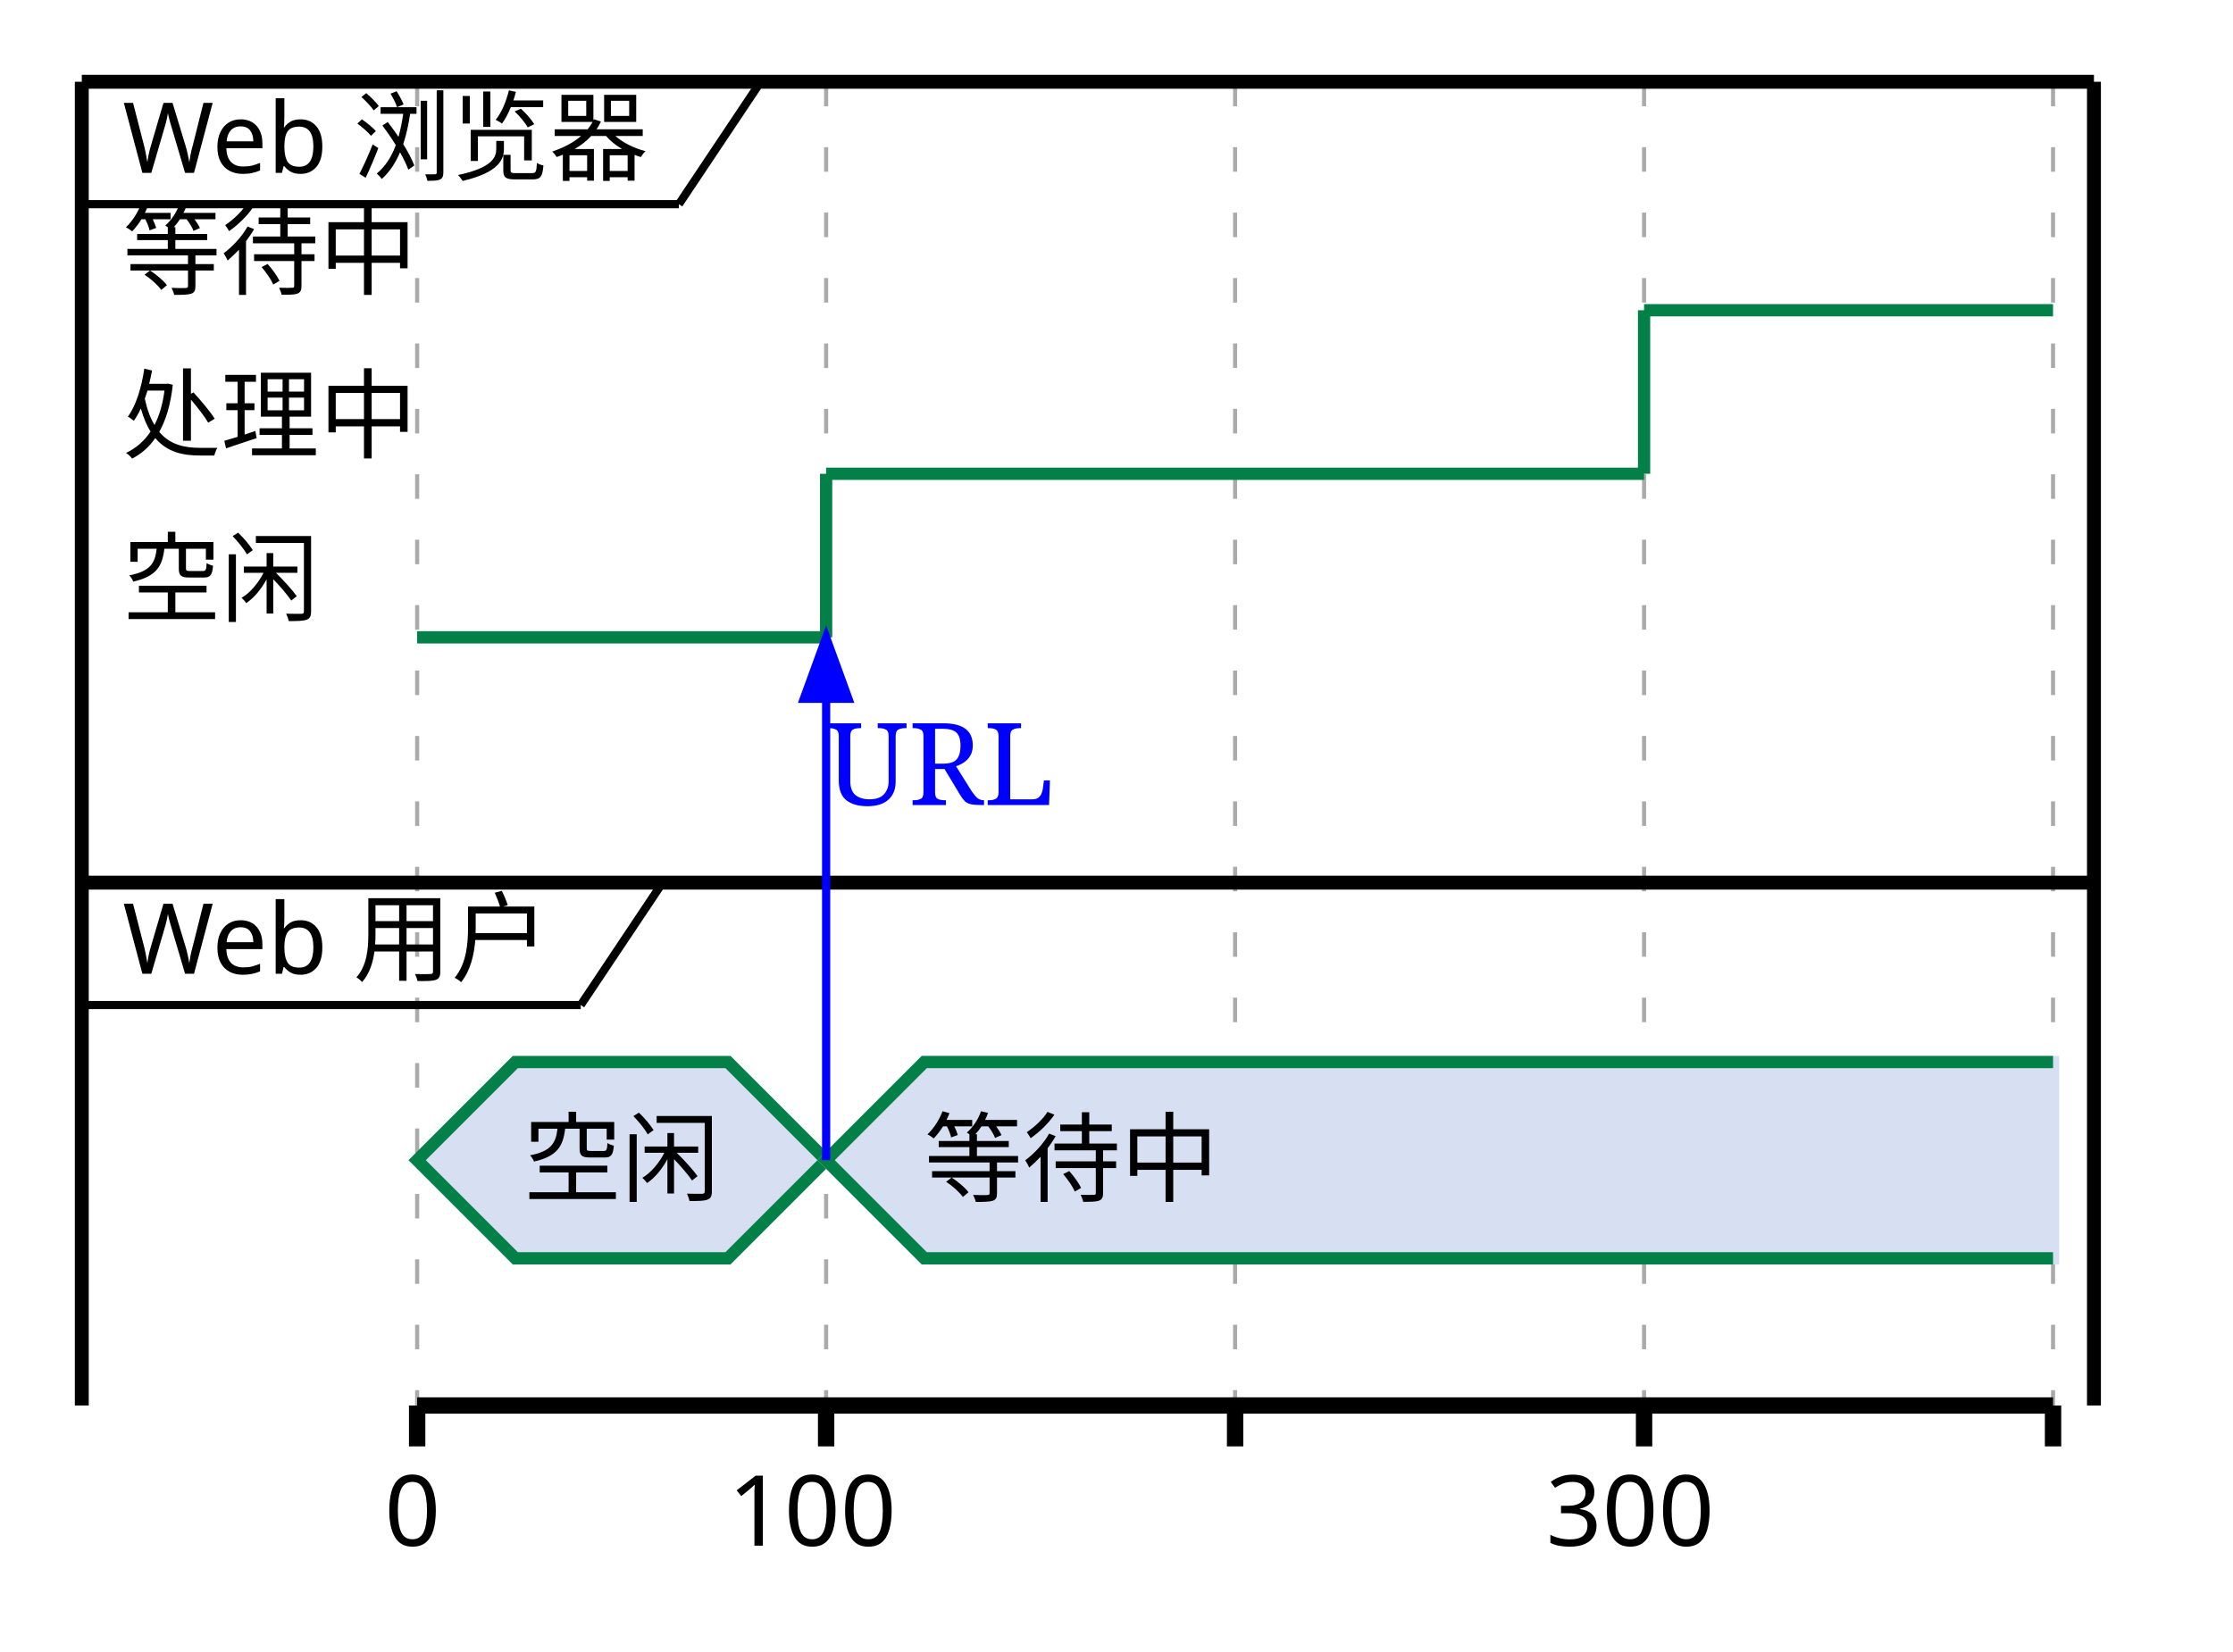
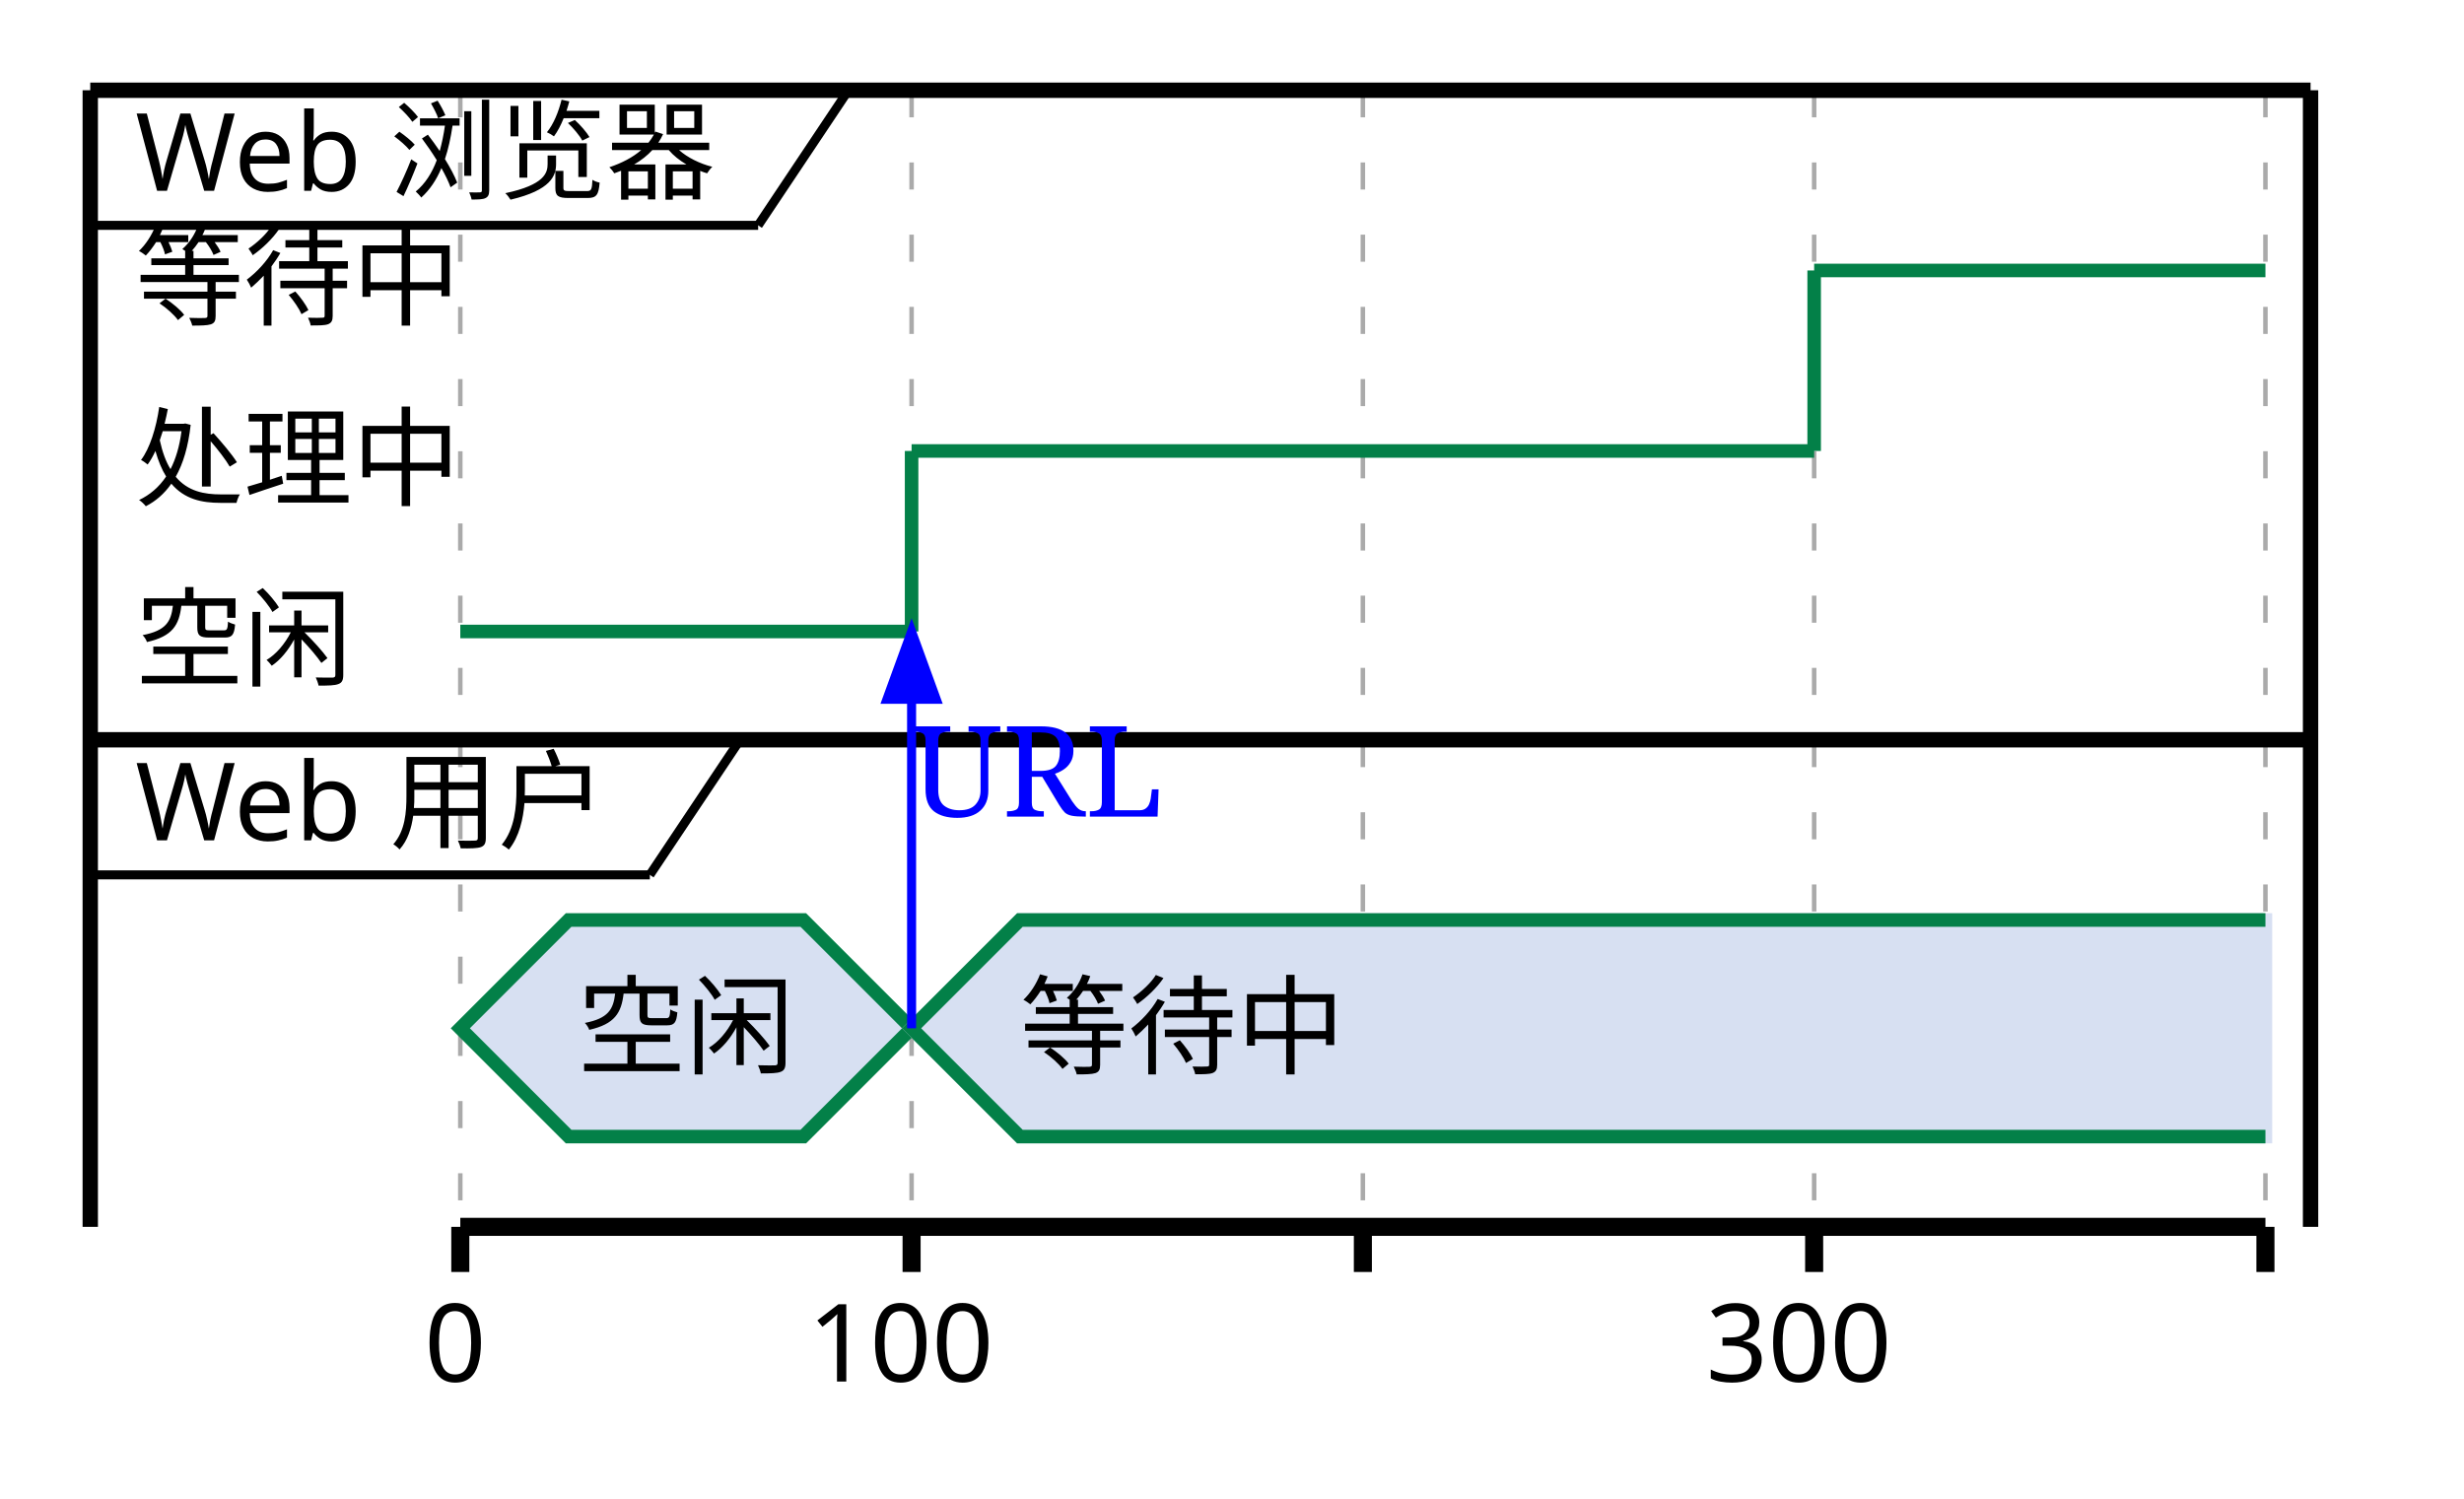
- <svg xmlns="http://www.w3.org/2000/svg" contentScriptType="application/ecmascript" contentStyleType="text/css" height="202px" preserveAspectRatio="none" style="width:273px;height:202px;" version="1.1" viewBox="0 0 273 202" width="273px" zoomAndPan="magnify">
+ <svg xmlns="http://www.w3.org/2000/svg" contentScriptType="application/ecmascript" contentStyleType="text/css" height="166px" preserveAspectRatio="none" style="width:273px;height:166px;background:#FFFFFF;" version="1.1" viewBox="0 0 273 166" width="273px" zoomAndPan="magnify">
  <defs />
  <g>
-     <line style="stroke: #000000; stroke-width: 1.7;" x1="10" x2="10" y1="10" y2="171.875" />
-     <line style="stroke: #000000; stroke-width: 1.7;" x1="256" x2="256" y1="10" y2="171.875" />
-     <line style="stroke: #AAAAAA; stroke-width: 0.5; stroke-dasharray: 3.0,5.0;" x1="51" x2="51" y1="10" y2="171.875" />
-     <line style="stroke: #AAAAAA; stroke-width: 0.5; stroke-dasharray: 3.0,5.0;" x1="101" x2="101" y1="10" y2="171.875" />
-     <line style="stroke: #AAAAAA; stroke-width: 0.5; stroke-dasharray: 3.0,5.0;" x1="151" x2="151" y1="10" y2="171.875" />
-     <line style="stroke: #AAAAAA; stroke-width: 0.5; stroke-dasharray: 3.0,5.0;" x1="201" x2="201" y1="10" y2="171.875" />
-     <line style="stroke: #AAAAAA; stroke-width: 0.5; stroke-dasharray: 3.0,5.0;" x1="251" x2="251" y1="10" y2="171.875" />
-     <line style="stroke: #000000; stroke-width: 1.7;" x1="10" x2="256" y1="10" y2="10" />
-     <text fill="#000000" font-family="sans-serif" font-size="12" lengthAdjust="spacingAndGlyphs" textLength="67" x="15" y="21.139">Web 浏览器</text>
-     <line style="stroke: #000000; stroke-width: 1.0;" x1="10" x2="83" y1="24.969" y2="24.969" />
-     <line style="stroke: #000000; stroke-width: 1.0;" x1="83" x2="93" y1="24.969" y2="10" />
-     <line style="stroke: #038048; stroke-width: 1.5;" x1="51" x2="101" y1="77.938" y2="77.938" />
-     <line style="stroke: #038048; stroke-width: 1.5;" x1="101" x2="201" y1="57.938" y2="57.938" />
-     <line style="stroke: #038048; stroke-width: 1.5;" x1="201" x2="251" y1="37.938" y2="37.938" />
-     <line style="stroke: #038048; stroke-width: 1.5;" x1="101" x2="101" y1="57.938" y2="77.938" />
-     <line style="stroke: #038048; stroke-width: 1.5;" x1="201" x2="201" y1="37.938" y2="57.938" />
-     <text fill="#000000" font-family="sans-serif" font-size="12" lengthAdjust="spacingAndGlyphs" textLength="24" x="15" y="75.107">空闲</text>
-     <text fill="#000000" font-family="sans-serif" font-size="12" lengthAdjust="spacingAndGlyphs" textLength="36" x="15" y="55.107">处理中</text>
-     <text fill="#000000" font-family="sans-serif" font-size="12" lengthAdjust="spacingAndGlyphs" textLength="36" x="15" y="35.107">等待中</text>
-     <line style="stroke: #000000; stroke-width: 1.7;" x1="10" x2="256" y1="107.938" y2="107.938" />
-     <text fill="#000000" font-family="sans-serif" font-size="12" lengthAdjust="spacingAndGlyphs" textLength="55" x="15" y="119.076">Web 用户</text>
-     <line style="stroke: #000000; stroke-width: 1.0;" x1="10" x2="71" y1="122.906" y2="122.906" />
-     <line style="stroke: #000000; stroke-width: 1.0;" x1="71" x2="81" y1="122.906" y2="107.938" />
-     <polygon fill="#D7E0F2" points="63,129.875,89,129.875,101,141.875,89,153.875,63,153.875,51,141.875" style="stroke: #038048; stroke-width: 1.5;" />
-     <polygon fill="#D7E0F2" points="113,129.875,251,129.875,251,153.875,113,153.875,101,141.875" style="stroke: #D7E0F2; stroke-width: 1.5;" />
-     <path d="M251,129.875 L113,129.875 L101,141.875 L113,153.875 L251,153.875 " fill="#D7E0F2" style="stroke: #038048; stroke-width: 1.5;" />
-     <text fill="#000000" font-family="sans-serif" font-size="12" lengthAdjust="spacingAndGlyphs" textLength="24" x="64" y="146.029">空闲</text>
-     <text fill="#000000" font-family="sans-serif" font-size="12" lengthAdjust="spacingAndGlyphs" textLength="36" x="113" y="146.029">等待中</text>
-     <line style="stroke: #000000; stroke-width: 2.0;" x1="51" x2="51" y1="171.875" y2="176.875" />
-     <line style="stroke: #000000; stroke-width: 2.0;" x1="101" x2="101" y1="171.875" y2="176.875" />
-     <line style="stroke: #000000; stroke-width: 2.0;" x1="151" x2="151" y1="171.875" y2="176.875" />
-     <line style="stroke: #000000; stroke-width: 2.0;" x1="201" x2="201" y1="171.875" y2="176.875" />
-     <line style="stroke: #000000; stroke-width: 2.0;" x1="251" x2="251" y1="171.875" y2="176.875" />
-     <line style="stroke: #000000; stroke-width: 2.0;" x1="51" x2="251" y1="171.875" y2="171.875" />
-     <text fill="#000000" font-family="sans-serif" font-size="12" lengthAdjust="spacingAndGlyphs" textLength="8" x="47" y="189.014">0</text>
-     <text fill="#000000" font-family="sans-serif" font-size="12" lengthAdjust="spacingAndGlyphs" textLength="24" x="89" y="189.014">100</text>
-     <text fill="#000000" font-family="sans-serif" font-size="12" lengthAdjust="spacingAndGlyphs" textLength="24" x="189" y="189.014">300</text>
-     <line style="stroke: #0000FF; stroke-width: 1.0;" x1="101" x2="101" y1="141.875" y2="77.938" />
-     <polygon fill="#0000FF" points="103.736,85.455,98.264,85.455,101,77.938" style="stroke: #0000FF; stroke-width: 1.0;" />
-     <text fill="#0000FF" font-family="Serif" font-size="14" lengthAdjust="spacingAndGlyphs" textLength="32" x="101" y="98.45">URL</text>
+     <line style="stroke:#000000;stroke-width:1.7;" x1="10" x2="10" y1="10" y2="135.938" />
+     <line style="stroke:#000000;stroke-width:1.7;" x1="256" x2="256" y1="10" y2="135.938" />
+     <line style="stroke:#AAAAAA;stroke-width:0.5;stroke-dasharray:3.0,5.0;" x1="51" x2="51" y1="10" y2="135.938" />
+     <line style="stroke:#AAAAAA;stroke-width:0.5;stroke-dasharray:3.0,5.0;" x1="101" x2="101" y1="10" y2="135.938" />
+     <line style="stroke:#AAAAAA;stroke-width:0.5;stroke-dasharray:3.0,5.0;" x1="151" x2="151" y1="10" y2="135.938" />
+     <line style="stroke:#AAAAAA;stroke-width:0.5;stroke-dasharray:3.0,5.0;" x1="201" x2="201" y1="10" y2="135.938" />
+     <line style="stroke:#AAAAAA;stroke-width:0.5;stroke-dasharray:3.0,5.0;" x1="251" x2="251" y1="10" y2="135.938" />
+     <line style="stroke:#000000;stroke-width:1.7;" x1="10" x2="256" y1="10" y2="10" />
+     <text fill="#000000" font-family="sans-serif" font-size="12" lengthAdjust="spacing" textLength="68" x="15" y="21.139">Web 浏览器</text>
+     <line style="stroke:#000000;stroke-width:1.0;" x1="10" x2="84" y1="24.969" y2="24.969" />
+     <line style="stroke:#000000;stroke-width:1.0;" x1="84" x2="94" y1="24.969" y2="10" />
+     <text fill="#000000" font-family="sans-serif" font-size="12" lengthAdjust="spacing" textLength="24" x="15" y="75.123">空闲</text>
+     <text fill="#000000" font-family="sans-serif" font-size="12" lengthAdjust="spacing" textLength="36" x="15" y="55.123">处理中</text>
+     <text fill="#000000" font-family="sans-serif" font-size="12" lengthAdjust="spacing" textLength="36" x="15" y="35.123">等待中</text>
+     <line style="stroke:#038048;stroke-width:1.5;" x1="51" x2="101" y1="69.969" y2="69.969" />
+     <line style="stroke:#038048;stroke-width:1.5;" x1="101" x2="201" y1="49.969" y2="49.969" />
+     <line style="stroke:#038048;stroke-width:1.5;" x1="201" x2="251" y1="29.969" y2="29.969" />
+     <line style="stroke:#038048;stroke-width:1.5;" x1="101" x2="101" y1="49.969" y2="69.969" />
+     <line style="stroke:#038048;stroke-width:1.5;" x1="201" x2="201" y1="29.969" y2="49.969" />
+     <line style="stroke:#000000;stroke-width:1.7;" x1="10" x2="256" y1="81.969" y2="81.969" />
+     <text fill="#000000" font-family="sans-serif" font-size="12" lengthAdjust="spacing" textLength="56" x="15" y="93.107">Web 用户</text>
+     <line style="stroke:#000000;stroke-width:1.0;" x1="10" x2="72" y1="96.938" y2="96.938" />
+     <line style="stroke:#000000;stroke-width:1.0;" x1="72" x2="82" y1="96.938" y2="81.969" />
+     <polygon fill="#D7E0F2" points="63,101.938,89,101.938,101,113.938,89,125.938,63,125.938,51,113.938" style="stroke:#038048;stroke-width:1.5;" />
+     <polygon fill="#D7E0F2" points="113,101.938,251,101.938,251,125.938,113,125.938,101,113.938" style="stroke:#D7E0F2;stroke-width:1.5;" />
+     <path d="M251,101.938 L113,101.938 L101,113.938 L113,125.938 L251,125.938 " fill="#D7E0F2" style="stroke:#038048;stroke-width:1.5;" />
+     <text fill="#000000" font-family="sans-serif" font-size="12" lengthAdjust="spacing" textLength="24" x="64" y="118.092">空闲</text>
+     <text fill="#000000" font-family="sans-serif" font-size="12" lengthAdjust="spacing" textLength="36" x="113" y="118.092">等待中</text>
+     <line style="stroke:#000000;stroke-width:2.0;" x1="51" x2="51" y1="135.938" y2="140.938" />
+     <line style="stroke:#000000;stroke-width:2.0;" x1="101" x2="101" y1="135.938" y2="140.938" />
+     <line style="stroke:#000000;stroke-width:2.0;" x1="151" x2="151" y1="135.938" y2="140.938" />
+     <line style="stroke:#000000;stroke-width:2.0;" x1="201" x2="201" y1="135.938" y2="140.938" />
+     <line style="stroke:#000000;stroke-width:2.0;" x1="251" x2="251" y1="135.938" y2="140.938" />
+     <line style="stroke:#000000;stroke-width:2.0;" x1="51" x2="251" y1="135.938" y2="135.938" />
+     <text fill="#000000" font-family="sans-serif" font-size="12" lengthAdjust="spacing" textLength="8" x="47" y="153.076">0</text>
+     <text fill="#000000" font-family="sans-serif" font-size="12" lengthAdjust="spacing" textLength="23" x="89.5" y="153.076">100</text>
+     <text fill="#000000" font-family="sans-serif" font-size="12" lengthAdjust="spacing" textLength="24" x="189" y="153.076">300</text>
+     <line style="stroke:#0000FF;stroke-width:1.0;" x1="101" x2="101" y1="113.938" y2="69.969" />
+     <polygon fill="#0000FF" points="103.736,77.486,98.264,77.486,101,69.969" style="stroke:#0000FF;stroke-width:1.0;" />
+     <text fill="#0000FF" font-family="Serif" font-size="14" lengthAdjust="spacing" textLength="32" x="101" y="90.481">URL</text>
  </g>
</svg>
